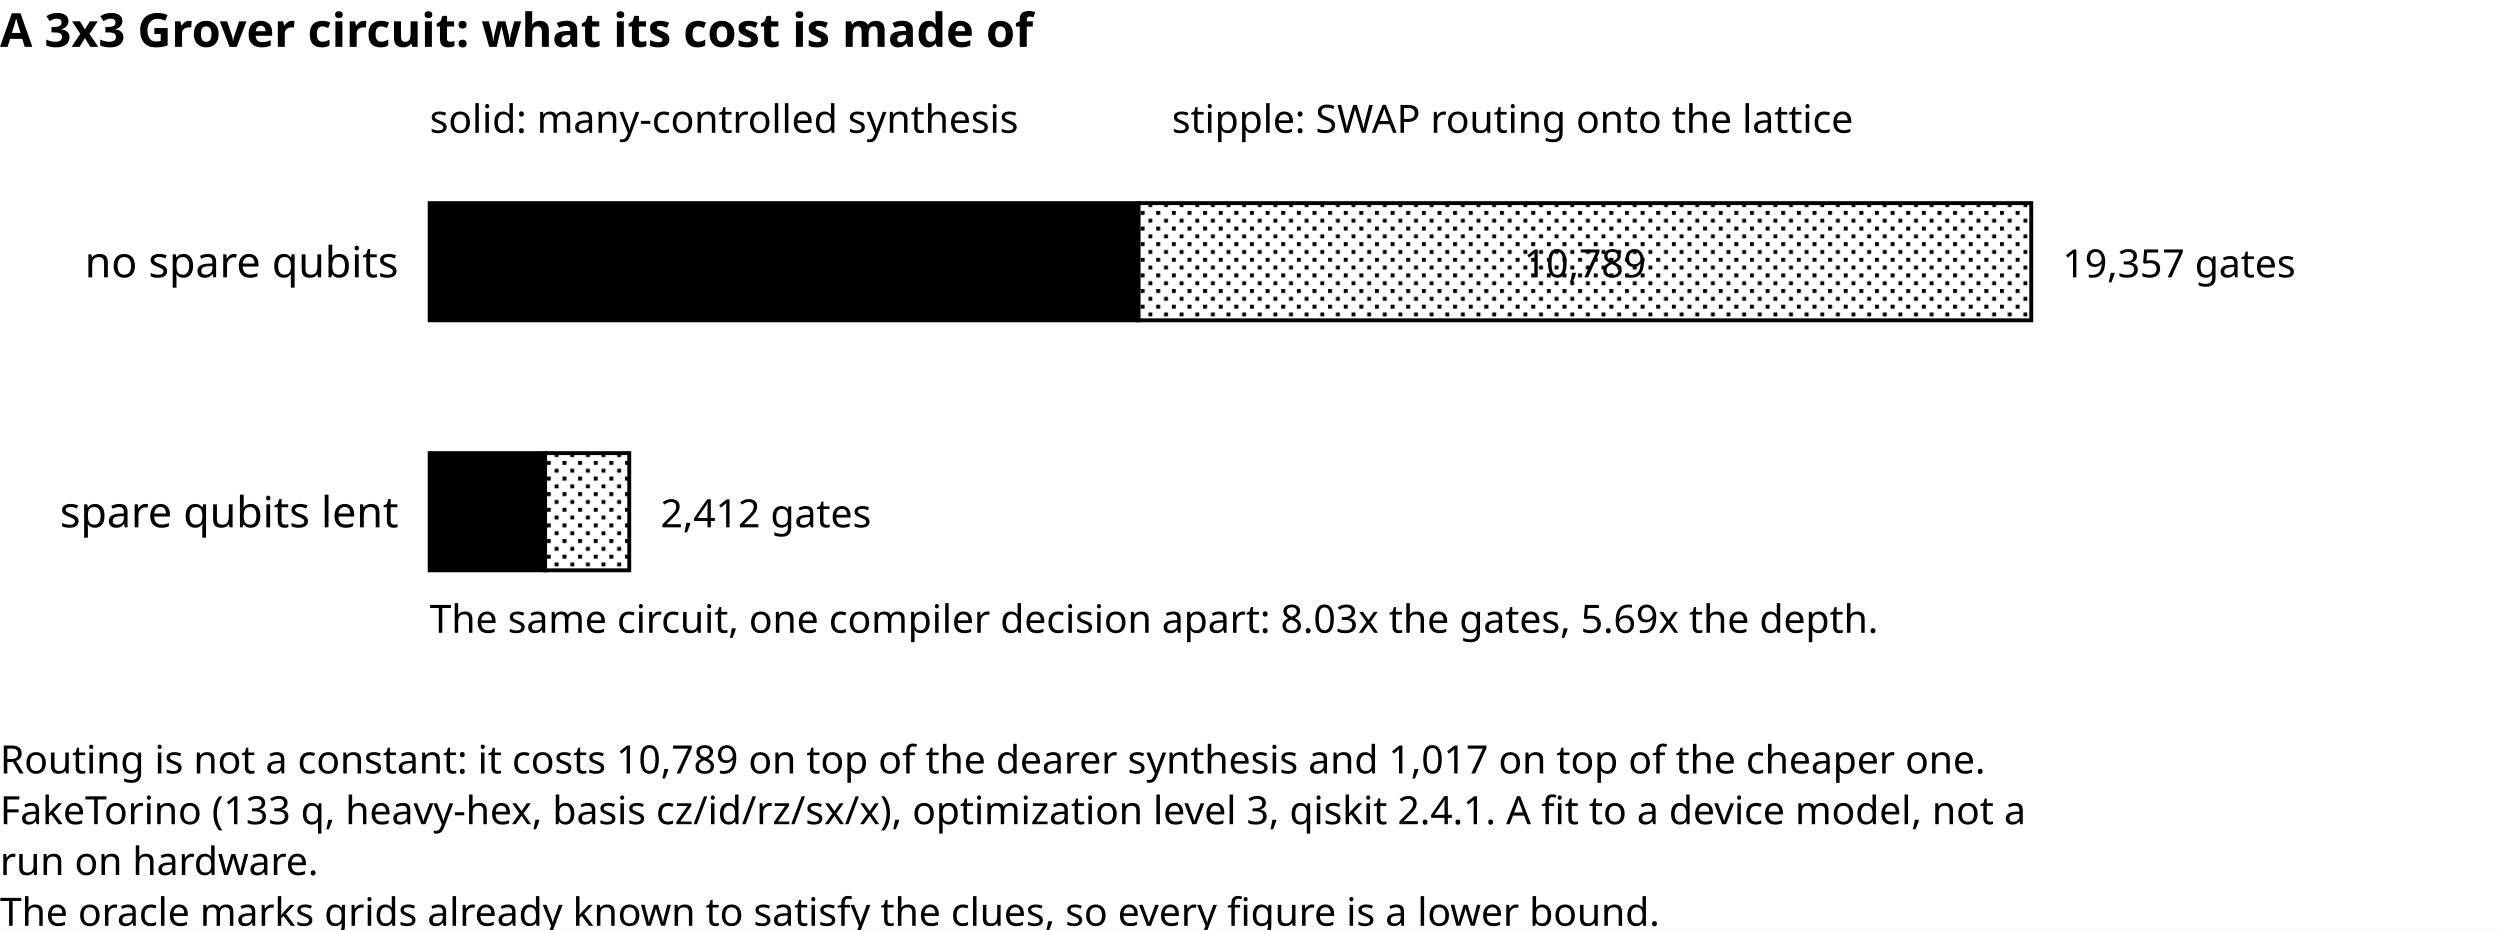
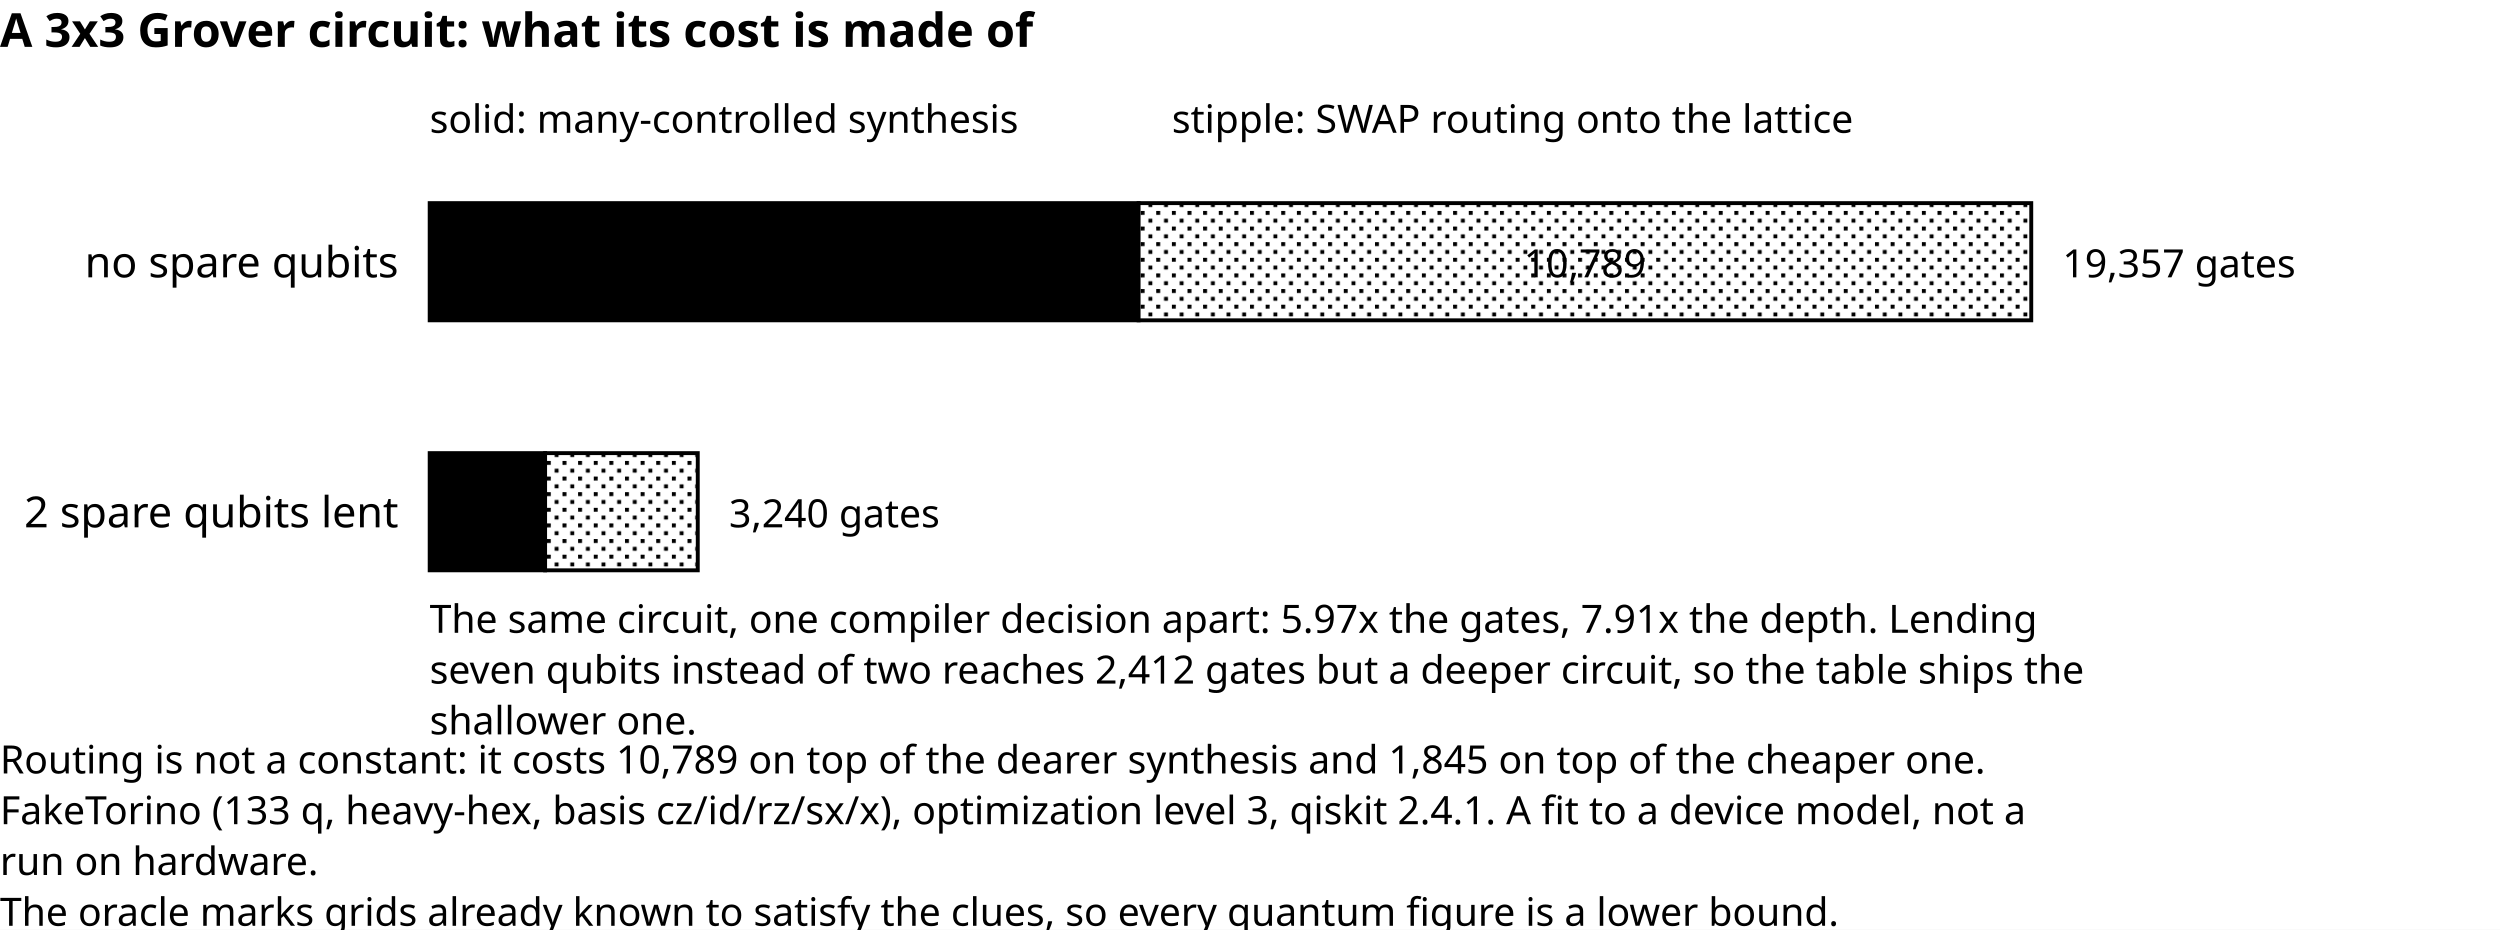
- <svg xmlns="http://www.w3.org/2000/svg" viewBox="0 0 640 238" width="640" height="238" role="img" aria-label="A 3x3 Grover circuit: what its cost is made of. Routing is not a constant: it costs 10,789 on top of the dearer synthesis and 1,017 on top of the cheaper one. FakeTorino (133 q, heavy-hex, basis cz/id/rz/sx/x), optimization level 3, qiskit 2.4.1. A fit to a device model, not a run on hardware. The oracle marks grids already known to satisfy the clues, so every figure is a lower bound.">
+ <svg xmlns="http://www.w3.org/2000/svg" viewBox="0 0 640 238" width="640" height="238" role="img" aria-label="A 3x3 Grover circuit: what its cost is made of. Routing is not a constant: it costs 10,789 on top of the dearer synthesis and 1,845 on top of the cheaper one. FakeTorino (133 q, heavy-hex, basis cz/id/rz/sx/x), optimization level 3, qiskit 2.4.1. A fit to a device model, not a run on hardware. The oracle marks grids already known to satisfy the clues, so every quantum figure is a lower bound.">
  <defs>
    <pattern id="stipple" width="4" height="4" patternUnits="userSpaceOnUse">
      <rect width="4" height="4" fill="#fff" />
      <rect width="1" height="1" fill="#000" />
      <rect x="2" y="2" width="1" height="1" fill="#000" />
    </pattern>
  </defs>
  <rect width="640" height="238" fill="#fff" />
  <text x="0" y="12" font-family="Geneva, Verdana, sans-serif" font-size="12" font-weight="700" fill="#000" text-anchor="start">A 3x3 Grover circuit: what its cost is made of</text>
  <g transform="translate(0,26)">
    <rect x="110" y="26" width="181.479" height="30" fill="#000" stroke="#000" stroke-width="1" />
    <text x="200.739" y="45" font-family="Geneva, Verdana, sans-serif" font-size="10" font-weight="400" fill="#000" text-anchor="middle">8,568</text>
    <rect x="291.479" y="26" width="228.521" height="30" fill="url(#stipple)" stroke="#000" stroke-width="1" />
    <text x="405.739" y="45" font-family="Geneva, Verdana, sans-serif" font-size="10" font-weight="400" fill="#000" text-anchor="middle">10,789</text>
    <text x="102" y="45" font-family="Geneva, Verdana, sans-serif" font-size="11" font-weight="400" fill="#000" text-anchor="end">no spare qubits</text>
    <text x="528" y="45" font-family="Geneva, Verdana, sans-serif" font-size="10" font-weight="400" fill="#000" text-anchor="start">19,357 gates</text>
    <rect x="110" y="90" width="29.547" height="30" fill="#000" stroke="#000" stroke-width="1" />
-     <rect x="139.547" y="90" width="21.541" height="30" fill="url(#stipple)" stroke="#000" stroke-width="1" />
-     <text x="102" y="109" font-family="Geneva, Verdana, sans-serif" font-size="11" font-weight="400" fill="#000" text-anchor="end">spare qubits lent</text>
-     <text x="169.088" y="109" font-family="Geneva, Verdana, sans-serif" font-size="10" font-weight="400" fill="#000" text-anchor="start">2,412 gates</text>
+     <rect x="139.547" y="90" width="39.079" height="30" fill="url(#stipple)" stroke="#000" stroke-width="1" />
+     <text x="102" y="109" font-family="Geneva, Verdana, sans-serif" font-size="11" font-weight="400" fill="#000" text-anchor="end">2 spare qubits lent</text>
+     <text x="186.626" y="109" font-family="Geneva, Verdana, sans-serif" font-size="10" font-weight="400" fill="#000" text-anchor="start">3,240 gates</text>
    <text x="110" y="8" font-family="Geneva, Verdana, sans-serif" font-size="10" font-weight="400" fill="#000" text-anchor="start">solid: many-controlled synthesis</text>
    <text x="300" y="8" font-family="Geneva, Verdana, sans-serif" font-size="10" font-weight="400" fill="#000" text-anchor="start">stipple: SWAP routing onto the lattice</text>
-     <text x="110" y="136" font-family="Geneva, Verdana, sans-serif" font-size="10" font-weight="400" fill="#000" text-anchor="start">The same circuit, one compiler decision apart: 8.03x the gates, 5.69x the depth.</text>
+     <text x="110" y="136" font-family="Geneva, Verdana, sans-serif" font-size="10" font-weight="400" fill="#000" text-anchor="start">The same circuit, one compiler decision apart: 5.97x the gates, 7.91x the depth. Lending</text>
+     <text x="110" y="149" font-family="Geneva, Verdana, sans-serif" font-size="10" font-weight="400" fill="#000" text-anchor="start">seven qubits instead of two reaches 2,412 gates but a deeper circuit, so the table ships the</text>
+     <text x="110" y="162" font-family="Geneva, Verdana, sans-serif" font-size="10" font-weight="400" fill="#000" text-anchor="start">shallower one.</text>
  </g>
-   <text x="0" y="198" font-family="Geneva, Verdana, sans-serif" font-size="10" font-weight="400" fill="#000" text-anchor="start">Routing is not a constant: it costs 10,789 on top of the dearer synthesis and 1,017 on top of the cheaper one.</text>
+   <text x="0" y="198" font-family="Geneva, Verdana, sans-serif" font-size="10" font-weight="400" fill="#000" text-anchor="start">Routing is not a constant: it costs 10,789 on top of the dearer synthesis and 1,845 on top of the cheaper one.</text>
  <text x="0" y="211" font-family="Geneva, Verdana, sans-serif" font-size="10" font-weight="400" fill="#000" text-anchor="start">FakeTorino (133 q, heavy-hex, basis cz/id/rz/sx/x), optimization level 3, qiskit 2.4.1. A fit to a device model, not a</text>
  <text x="0" y="224" font-family="Geneva, Verdana, sans-serif" font-size="10" font-weight="400" fill="#000" text-anchor="start">run on hardware.</text>
-   <text x="0" y="237" font-family="Geneva, Verdana, sans-serif" font-size="10" font-weight="400" fill="#000" text-anchor="start">The oracle marks grids already known to satisfy the clues, so every figure is a lower bound.</text>
+   <text x="0" y="237" font-family="Geneva, Verdana, sans-serif" font-size="10" font-weight="400" fill="#000" text-anchor="start">The oracle marks grids already known to satisfy the clues, so every quantum figure is a lower bound.</text>
</svg>
